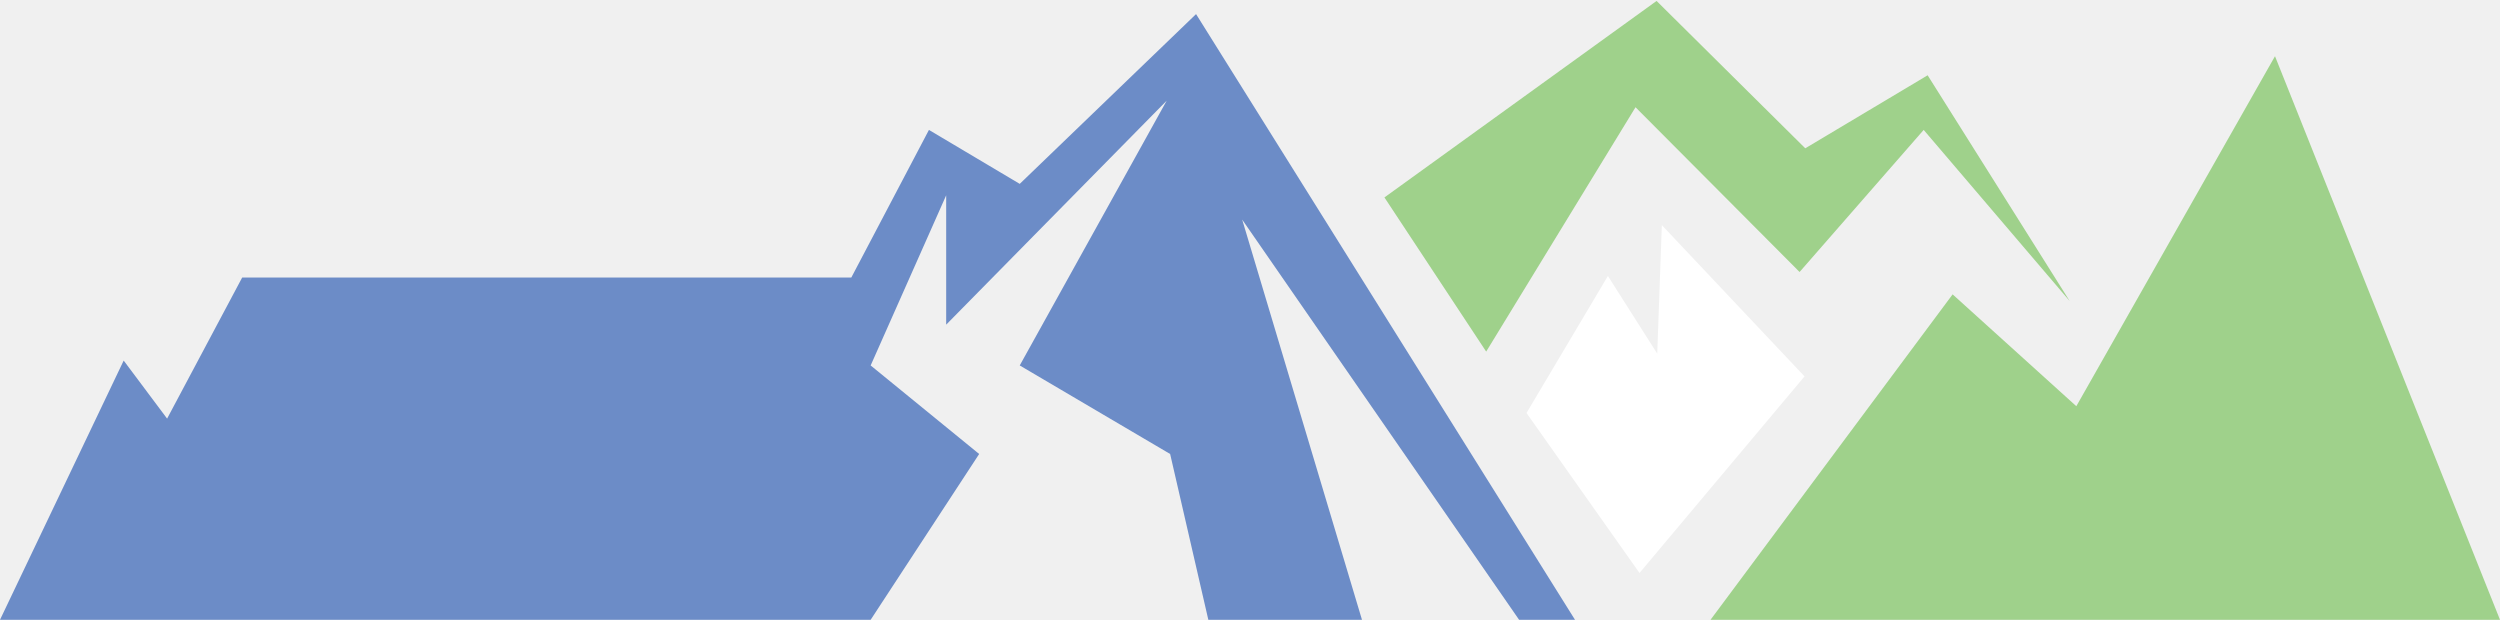
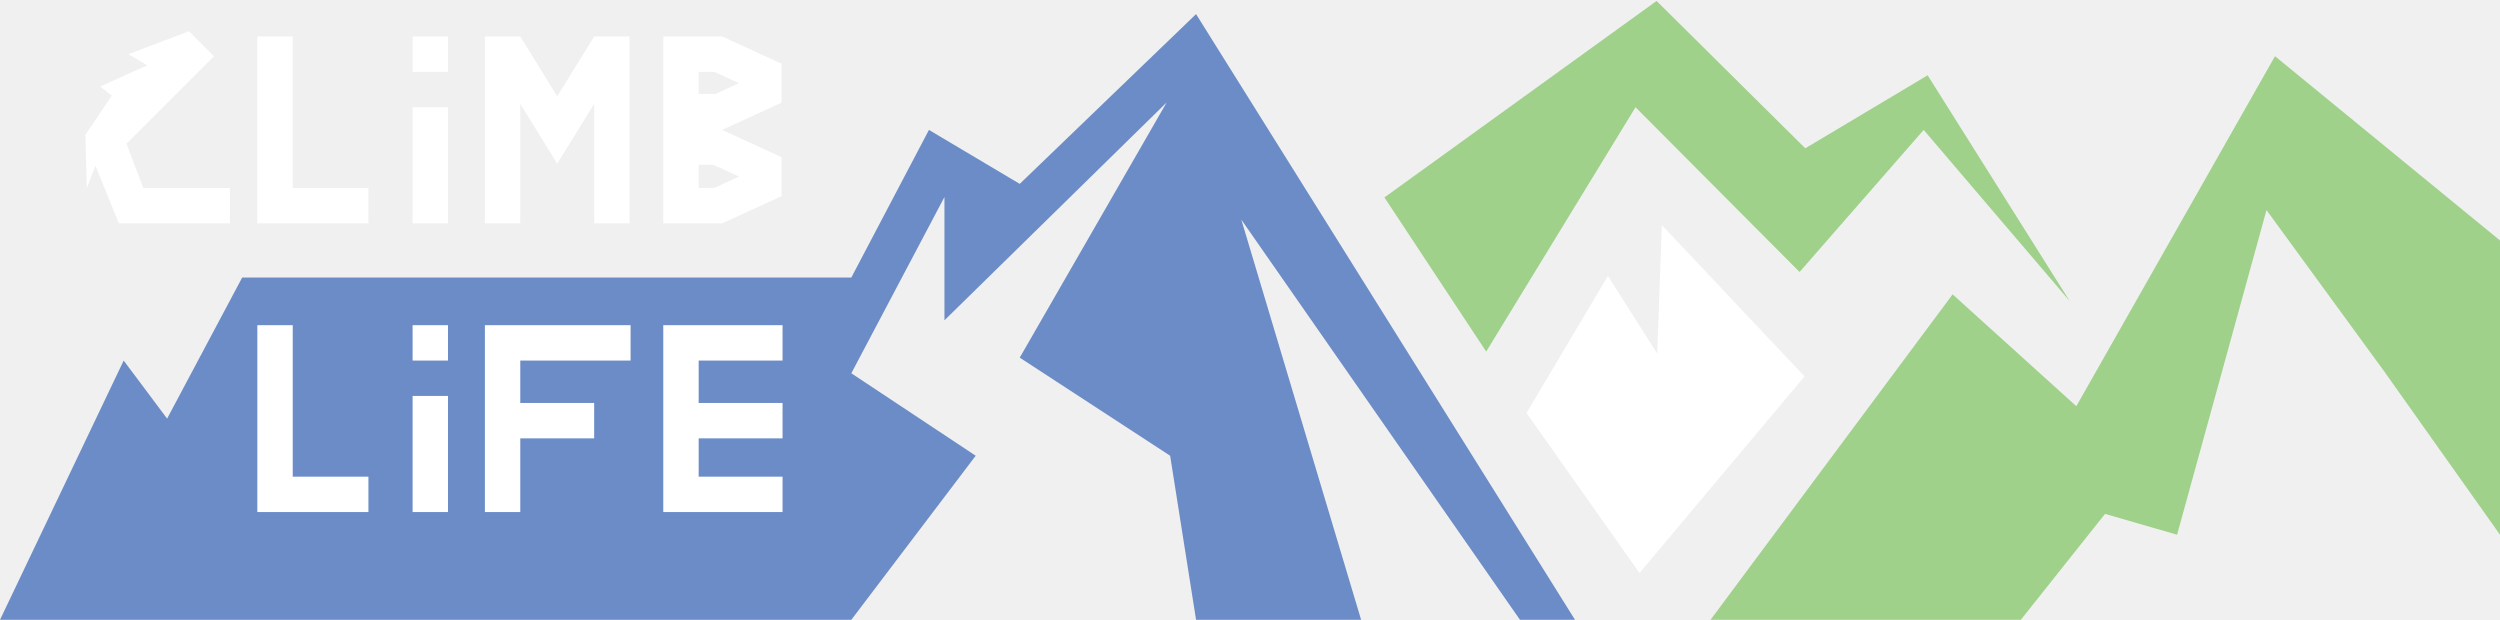
<svg xmlns="http://www.w3.org/2000/svg" width="1440" height="357" viewBox="0 0 1440 357" fill="none">
-   <path d="M0 357L71.24 207.68L96.25 241.12L139.5 159.85H490.36L535.07 74.83L587.37 105.91L688.93 8.12L907.2 357H875L715.5 126.5L784.5 357H696L674 261.5L587.37 210.5L672 58L545 187V112.5L501.5 210.5L564 261.5L501.5 357H0Z" fill="#6C8CC7" />
+   <path d="M0 357L71.24 207.68L96.25 241.12L139.5 159.85H490.36L535.07 74.83L587.37 105.91L688.93 8.12L907.2 357H875.5L715 126.5L784 357H688.93L674 262.5L587.37 206L672 59L544 184.5V113.5L490.36 215L562 262.5L490.36 357H0Z" fill="#6C8CC7" />
  <path d="M856.04 202.52L797.43 113.72L954.19 0.54L1039.83 85.42L1110.32 43.36L1192.17 173.45L1108.04 74.83L1036.56 156.67L942.06 61.77L856.04 202.52Z" fill="#9FD18B" />
-   <path d="M985.26 357L1124.71 169.55L1195.96 233.97L1310.4 32.37L1440 357H985.26Z" fill="#9FD18B" />
+   <path d="M985.26 357L1124.71 169.55L1195.96 233.97L1310.4 32.37L1440 138.5V308L1373 213.5L1305.5 121L1254 308L1212.5 296L1164 357H985.26Z" fill="#9FD18B" />
  <path d="M944.36 330.04L879.27 237.88L926.15 158.96L954.57 203.68L957.22 129.67L1039.41 216.81L944.36 330.04Z" fill="white" />
+   <path d="M258.04 228.06H237.66V294.94H258.04V228.06Z" fill="white" />
+   <path d="M258.04 187.3H237.66V207.68H258.04V187.3Z" fill="white" />
+   <path d="M279.3 187.31V207.68V294.94H299.68V252.49H342.24V232.11H299.68V207.68H363.21V187.3H279.3V187.31Z" fill="white" />
+   <path d="M450.75 207.68V187.3H382.05V207.68V232.11V252.49V274.56V294.94H402.43H450.75V274.56H402.43V252.49H450.75V232.11H402.43V207.68H450.75Z" fill="white" />
+   <path d="M168.61 187.3H148.23V274.56H148.22V294.94H148.23H168.61H212.21V274.56H168.61V187.3Z" fill="white" />
+   <path d="M342.24 21.02L320.96 55.48L299.68 21.02H279.3V128.65H299.68V59.81L308.99 74.88L320.96 94.27L332.94 74.88L342.24 59.81V128.65H362.62V21.02H342.25H342.24Z" fill="white" />
+   <path d="M258.04 61.77H237.66V128.65H258.04V61.77Z" fill="white" />
+   <path d="M258.04 21.01H237.66V41.39H258.04V21.01Z" fill="white" />
+   <path d="M168.61 21.02H148.23V108.27H148.22V128.65H148.23H168.61H212.21V108.27H168.61V21.02Z" fill="white" />
+   <path d="M72.87 82.79L123.26 32.4L108.85 17.99L74 31.2L84.78 37.61L57.7 49.84L64.39 55.05L49.15 77.69L50 108.27L55 95.5L68.45 128.65H132.44V108.27H82.52L72.87 82.79Z" fill="white" />
+   <path d="M450.15 36.71L415.93 21H382.05V128.65H415.93L450.15 113V90.53L415.93 74.83L450.15 59.13V36.71ZM425.71 101.71L411.48 108.24H402.43V94.89H410.78L425.71 101.71ZM412.17 54.1H402.43V41.4H411.48L425.71 47.92L412.17 54.1Z" fill="white" />
</svg>
